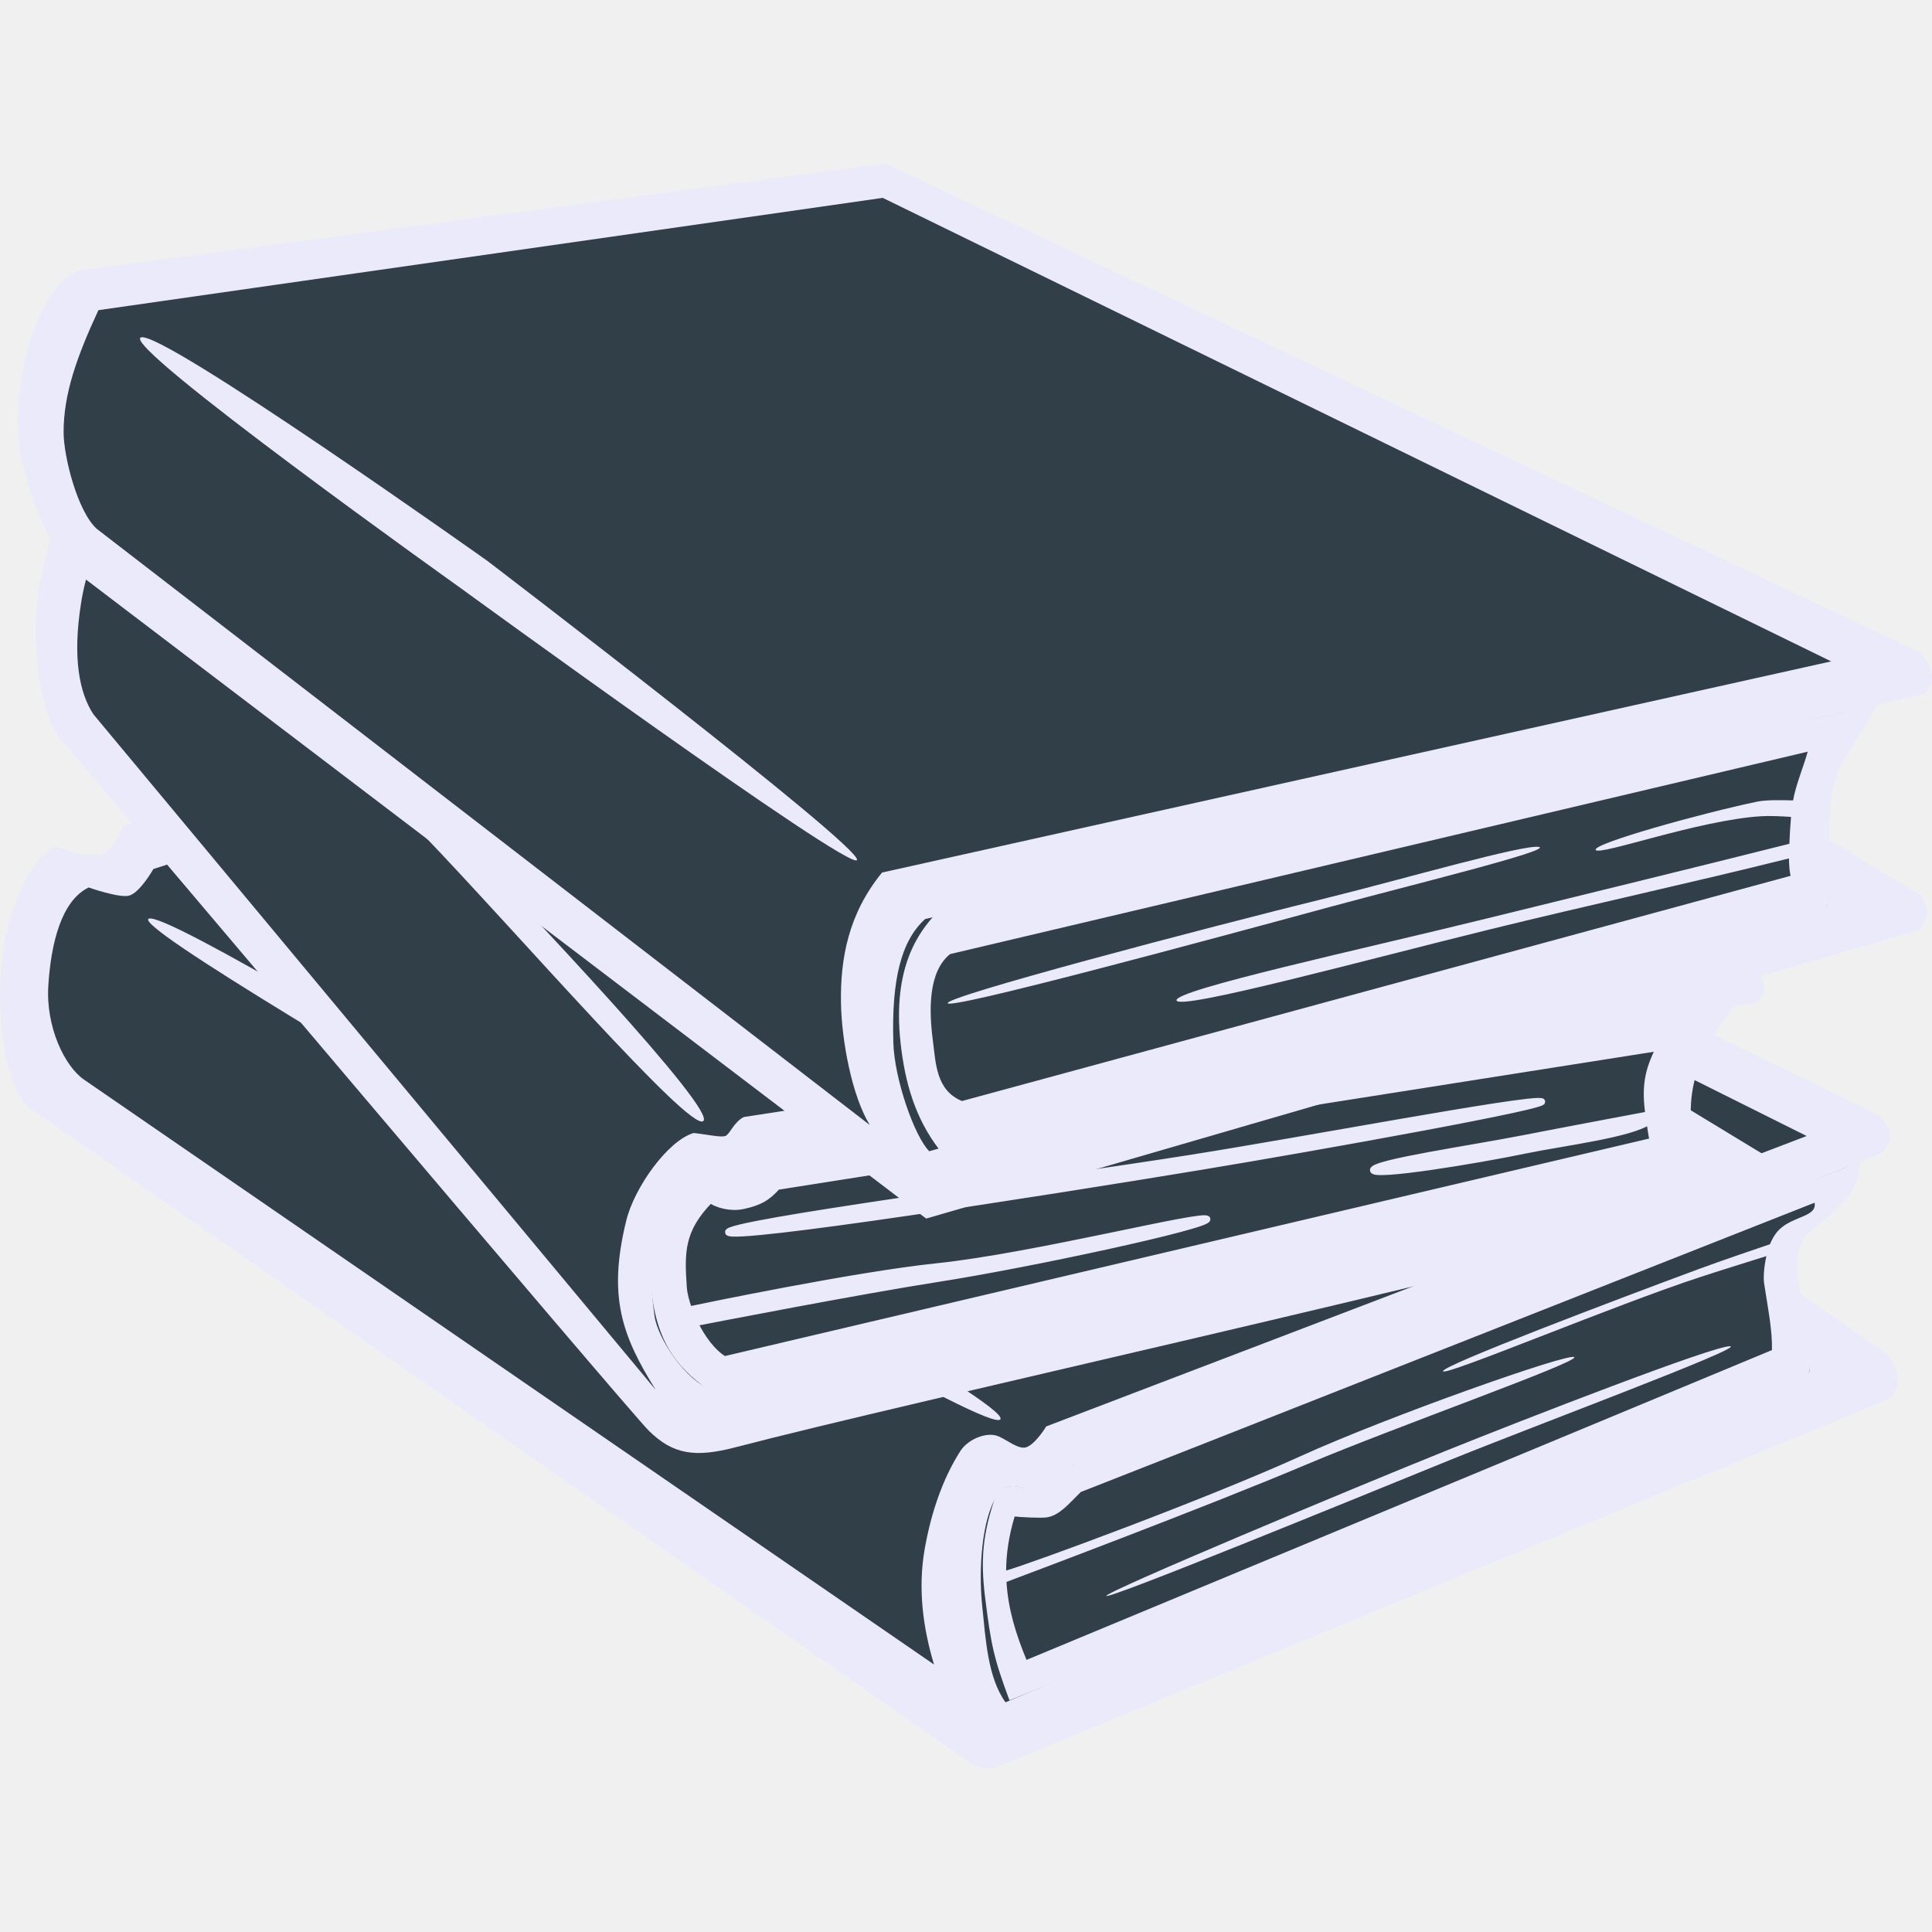
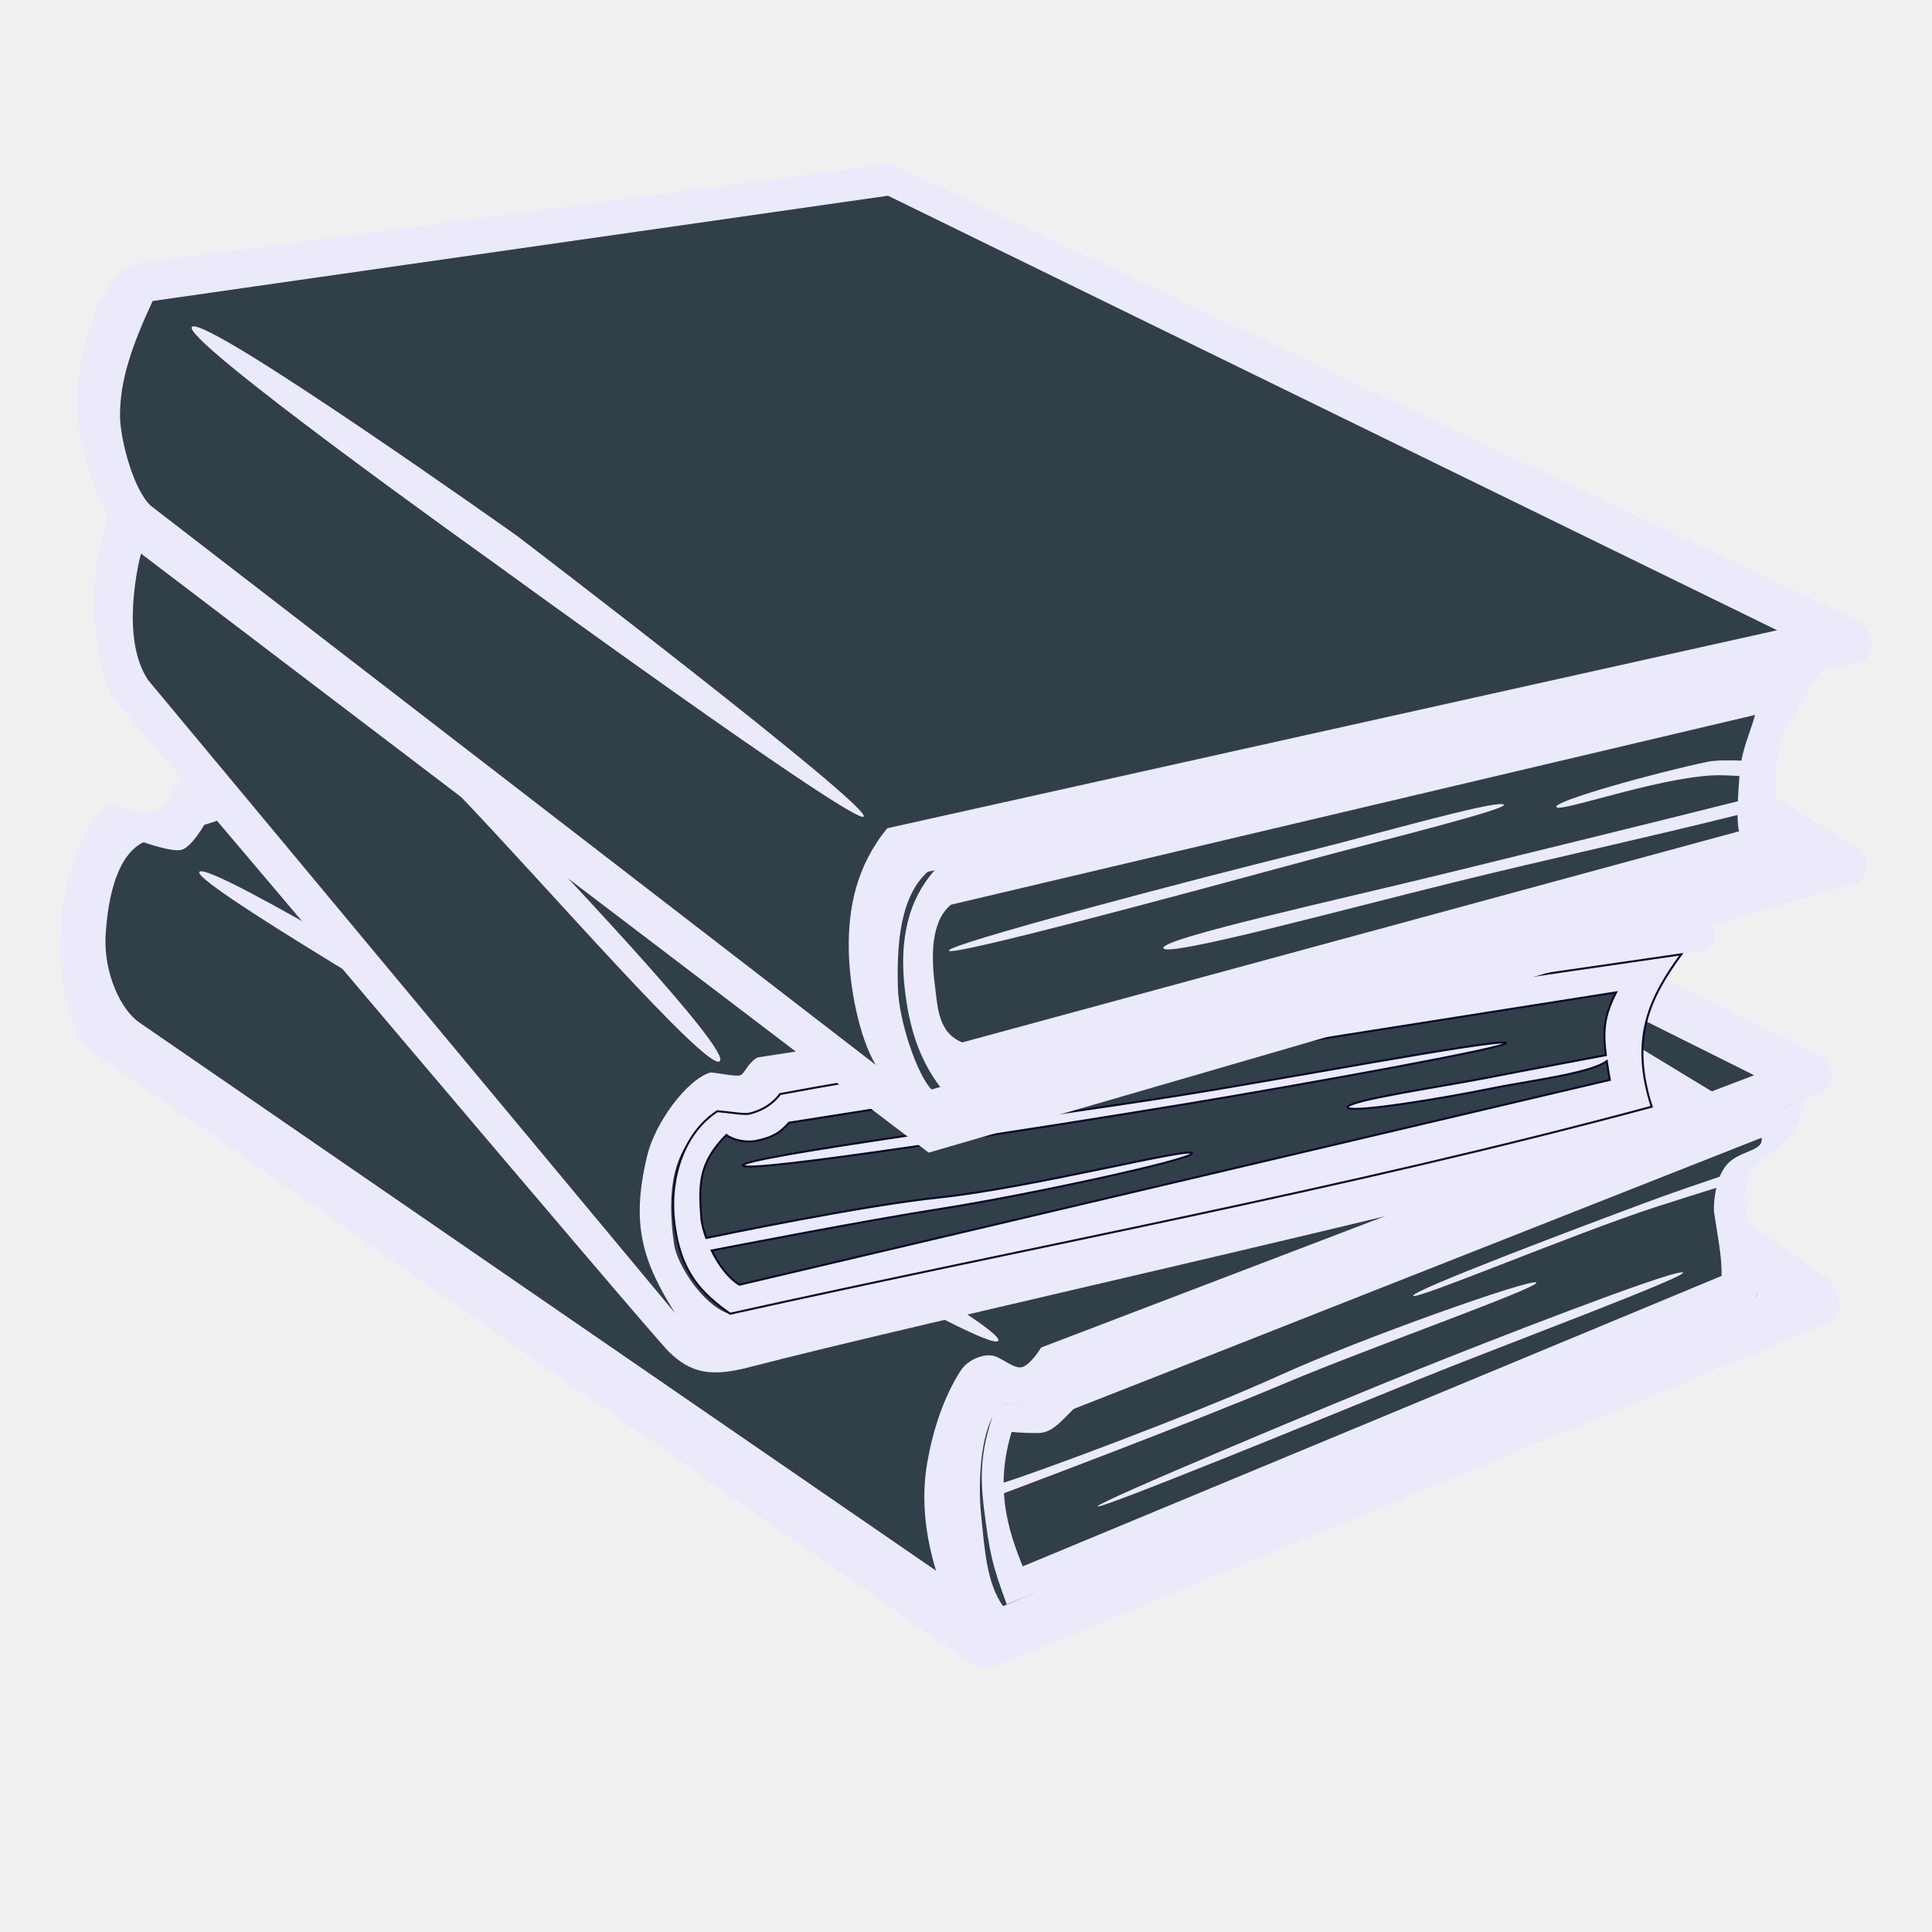
<svg xmlns="http://www.w3.org/2000/svg" width="800" height="800" version="1.1" id="svg2">
  <defs id="defs2" />
-   <g label="Ebene 2" id="imagebot_2">
-     <g id="g6" transform="matrix(8.833701,0,0,8.833701,-1.156492,-137.3485)">
-       <g id="imagebot_89" style="stroke:#200f34;stroke-width:0;stroke-dasharray:none;stroke-opacity:1">
-         <path transform="translate(-4.44635,-5.85156)" label="Ebene 2" fill="#ffffff" fill-rule="evenodd" stroke="#ff6600" stroke-width="0.291" stroke-miterlimit="4" d="M 7.513,62.193 C 4.783,66.572 5.573,69.631 6.541,72.623 L 50.823,103.029 91.924,85.705 88.742,83.583 88.035,80.048 c 1.131,-1.092 2.197,-2.172 2.917,-3.182 0.198,-1.204 1.107,-2.763 -0.442,-3.094 L 43.575,50.791 11.49,60.956 9.988,62.37 Z" id="imagebot_32" style="fill:#313f48;fill-opacity:1;stroke:#200f34;stroke-width:0;stroke-dasharray:none;stroke-opacity:1" />
-         <path transform="translate(-4.44635,-5.85156)" label="Ebene 2" clip-rule="nonzero" fill="#000000" fill-rule="evenodd" stroke-width="1.772" stroke-miterlimit="4" stroke-dashoffset="0" d="M 43.818,49.809 10.361,60.105 c 0,0 -0.422,1.077 -0.902,1.287 -0.7,0.306 -2.271,-0.311 -2.271,-0.311 -1.395,0.646 -2.423,3.456 -2.582,6.047 -0.159,2.591 0.369,5.144 1.223,6.1 l 44.248,30.814 c 0.662,0.374 0.999,0.26 1.336,0.146 l 41.467,-17.113 c 0.821,-0.371 0.862,-1.25 0.166,-2.197 l -4.066,-2.822 c 0.328,1.477 0.57,2.87 0.398,3.682 -8.099,3.245 -26.941,10.879 -37.668,15.457 -0.834,-1.162 -0.928,-2.945 -1.092,-4.518 -0.182,-1.75 -0.009,-4.096 0.68,-5.135 0.689,-1.039 1.523,-0.012 2.066,-0.266 0.438,-0.205 1.113,-0.672 1.479,-1.217 8.332,-2.789 26.692,-10.205 37.889,-14.562 0.805,-0.827 0.364,-1.342 -0.139,-1.842 z M 43.654,51.891 89.264,74.65 53.617,88.264 c 0,0 -0.488,0.816 -0.926,0.973 -0.379,0.135 -0.958,-0.39 -1.373,-0.533 -0.51,-0.176 -1.36,0.146 -1.725,0.715 -0.868,1.353 -1.393,3.008 -1.67,4.586 -0.333,1.899 -0.068,3.744 0.436,5.418 L 8.525,72.014 C 7.616,71.395 6.723,69.554 6.842,67.615 6.963,65.649 7.444,63.623 8.734,63 c 0,0 1.456,0.515 1.908,0.379 0.509,-0.153 1.125,-1.244 1.125,-1.244 z M 11.553,64.463 c -0.773,0.324 12.161,7.885 18.955,11.949 6.542,3.913 20.551,12.169 20.963,11.516 C 51.883,87.274 37.806,79.497 31.291,75.586 24.696,71.627 12.326,64.14 11.553,64.463 Z" id="imagebot_29" style="fill:#eaeafa;fill-opacity:1;stroke:#200f34;stroke-width:0;stroke-dasharray:none;stroke-opacity:1" />
-         <path transform="translate(-4.44635,-5.85156)" label="Ebene 2" clip-rule="nonzero" fill="#000000" fill-rule="evenodd" stroke-width="1.772" stroke-miterlimit="4" stroke-dashoffset="0" d="M 91.771,75.869 54.873,90.029 c -0.283,0.235 -1.086,1.126 -1.604,1.234 -0.609,0.128 -1.252,-0.678 -2.012,0.238 -0.638,1.82 -0.714,3.07 -0.504,4.768 0.275,2.226 0.409,2.861 1.143,4.834 L 89.318,85.924 c 0.516,-1.619 -0.244,-3.21 -0.488,-4.65 -0.081,-0.536 -0.068,-1.009 0.182,-1.607 0.25,-0.598 1.121,-0.984 2.041,-1.996 0.546,-0.6 0.667,-1.201 0.719,-1.801 z m -2.135,1.908 c 0.13,0.709 -1.154,0.608 -1.779,1.395 -0.131,0.165 -0.232,0.354 -0.314,0.551 -0.477,0.162 -2.307,0.782 -3.281,1.143 -4.054,1.499 -12.144,4.567 -12.043,4.811 0.101,0.243 8.044,-3.107 12.088,-4.426 1.037,-0.338 2.633,-0.834 3.07,-0.971 -0.124,0.536 -0.142,1.045 -0.109,1.26 0.199,1.311 0.39,2.225 0.369,3.145 L 52.695,99.207 c -0.509,-1.232 -0.864,-2.399 -0.938,-3.656 0.394,-0.148 9.344,-3.506 14.045,-5.496 4.13,-1.749 12.739,-4.79 12.572,-5.037 -0.167,-0.248 -8.713,2.766 -12.832,4.639 -4.42,2.009 -12.726,5.063 -13.803,5.361 0.007,-0.789 0.124,-1.619 0.4,-2.533 0.259,0.033 1.244,0.083 1.508,0.041 0.588,-0.093 1.003,-0.606 1.592,-1.188 1.312,-0.5 34.396,-13.561 34.396,-13.561 z M 72.273,89.438 c -4.368,1.761 -15.816,6.546 -15.836,6.768 -0.02,0.222 11.681,-4.565 16.006,-6.326 3.977,-1.619 13.974,-5.337 13.229,-5.375 -0.745,-0.037 -9.7,3.442 -13.399,4.933 z" id="imagebot_28" style="fill:#eaeafa;fill-opacity:1;stroke:none;stroke-width:0;stroke-dasharray:none;stroke-opacity:1" />
-       </g>
-       <g id="imagebot_88" style="stroke:#200f3a;stroke-width:0;stroke-dasharray:none;stroke-opacity:1">
-         <path transform="translate(-4.44635,-5.85156)" label="Ebene 2" fill="#ffffff" fill-rule="evenodd" stroke="#ff0000" stroke-width="0.291" stroke-miterlimit="4" d="m 9.104,44.869 3.27,-0.884 34.825,-0.265 38.802,23.688 -1.591,0.884 -1.591,4.685 c 0.457,1.267 0.419,3.522 1.503,3.536 L 35.886,88.445 6.894,54.327 C 7.323,51.072 6.136,47.278 9.104,44.869 Z" id="imagebot_26" style="fill:#313f48;fill-opacity:1;stroke:#0a0f5f;stroke-width:0;stroke-dasharray:none;stroke-opacity:1" />
-         <path transform="translate(-4.44635,-5.85156)" label="Ebene 2" clip-rule="nonzero" fill="#000000" fill-rule="evenodd" stroke-width="1.772" stroke-miterlimit="4" stroke-dashoffset="0" d="m 47.486,42.789 -35.639,0.346 c -0.232,0.33 -0.785,0.816 -1.055,0.877 -0.284,0.064 -1.054,-0.561 -1.525,-0.379 -2.14,0.825 -2.359,3.336 -2.727,4.729 -0.661,2.504 -0.072,6.31 0.682,7.441 1.125,1.312 26.792,31.698 27.771,32.664 1.131,1.116 2.168,1.268 4.055,0.775 8.425,-2.2 32.944,-7.542 48.434,-11.758 0.913,-0.478 0.538,-1.268 -0.131,-1.902 l -3.715,-2.256 c 0.017,1.016 0.162,1.941 0.461,2.895 -14.394,3.32 -31.538,7.054 -46.137,10.34 -1.27,-0.447 -2.556,-2.44 -2.703,-3.479 -0.406,-2.874 0.135,-4.237 0.688,-5.037 0.55,-0.796 0.973,-1.278 1.477,-1.592 0.556,0.057 1.379,0.295 1.869,0.111 0.519,-0.194 0.882,-0.573 1.264,-0.928 l 46.328,-7.23 c 0.72,-0.544 0.257,-1.306 -0.102,-1.631 z m -0.418,2.082 36.238,22.145 -43.861,6.744 c -0.483,0.247 -0.652,0.808 -0.867,0.889 -0.215,0.08 -0.906,-0.082 -1.488,-0.139 -1.21,0.356 -2.777,2.55 -3.158,4.107 -0.873,3.562 -0.201,5.399 1.383,7.934 L 8.955,54.881 C 8.318,53.912 7.958,52.287 8.381,49.645 c 0.21,-1.311 0.654,-2.579 1.328,-3.658 0.426,0.033 0.806,0.335 1.518,0.105 0.916,-0.295 0.9,-0.993 1.119,-1.076 z m -35.207,2.354 c -0.492,0.448 8.236,8.81 12.541,13.29 4.356,4.534 12.492,13.936 13.139,13.438 C 38.188,73.454 29.547,64.305 25.209,59.793 21.017,55.432 12.353,46.777 11.862,47.225 Z" id="imagebot_23" style="fill:#eaeafa;fill-opacity:1;stroke:#eaf0fa;stroke-width:0;stroke-dasharray:none;stroke-opacity:1" />
-         <path transform="translate(-4.44635,-5.85156)" label="Ebene 2" clip-rule="nonzero" fill="#000000" fill-rule="evenodd" stroke-width="1.772" stroke-miterlimit="4" stroke-dashoffset="0" d="m 85.621,68.604 c -15.169,2.179 -37.081,5.487 -45.057,6.988 -0.32,0.439 -0.858,0.82 -1.539,0.979 -0.258,0.06 -0.887,-0.06 -1.598,-0.123 -1.679,1.093 -2.396,3.342 -2.17,5.42 0.289,2.659 1.374,3.684 2.806,4.707 C 53.423,83.167 68.783,80.363 84.143,76.225 83.032,72.772 84.075,70.73 85.621,68.604 Z m -3.258,1.904 c -0.581,1.127 -0.676,1.873 -0.512,3.139 -0.326,0.061 -3.97,0.744 -5.92,1.125 -2.371,0.463 -6.981,1.133 -6.988,1.477 -0.007,0.343 4.797,-0.443 7.15,-0.93 1.738,-0.36 4.976,-0.749 5.805,-1.373 0.044,0.295 0.084,0.575 0.15,0.938 L 38.531,85.125 c -0.561,-0.34 -1.043,-1.005 -1.391,-1.711 0.746,-0.145 7.739,-1.503 11.43,-2.078 4.249,-0.662 12.711,-2.487 12.594,-2.791 -0.117,-0.304 -8.076,1.74 -12.662,2.219 -3.815,0.398 -10.95,1.884 -11.629,2.025 -0.133,-0.374 -0.231,-0.738 -0.252,-1.047 -0.107,-1.605 -0.148,-2.689 1.258,-4.107 0.304,0.247 0.974,0.408 1.512,0.293 0.781,-0.168 1.139,-0.369 1.623,-0.904 z m -5.543,2.514 c -0.766,-0.139 -11.032,1.805 -16.334,2.645 -7.29,1.155 -21.942,3.072 -21.773,3.498 0.168,0.426 14.789,-1.859 22.139,-3.074 5.581,-0.923 16.735,-2.93 15.969,-3.068 z" id="imagebot_22" style="fill:#eaeafa;fill-opacity:1;stroke:#eaeafa;stroke-width:0.3;stroke-dasharray:none;stroke-opacity:1" />
-       </g>
-       <g id="imagebot_86" style="display:inline;fill:#ffffff;fill-opacity:1;stroke:#200f3a;stroke-width:0.3;stroke-dasharray:none;stroke-opacity:1">
-         <path transform="translate(-4.44635,-5.85156)" label="Ebene 2" fill="#ffffff" fill-rule="evenodd" stroke="#ff6600" stroke-width="0.291" stroke-miterlimit="4" d="M 46.05,29.667 8.043,35.058 C 6.758,38.374 4.724,41.279 7.955,47.079 L 47.73,77.308 92.631,63.961 89.272,62.105 c 0.081,-3.483 0.961,-6.531 2.828,-10.253 z" id="imagebot_20" style="fill:#313f48;fill-opacity:1;stroke:#0a0a2e;stroke-width:0.5;stroke-dasharray:none;stroke-opacity:1" />
-         <path transform="translate(-4.44635,-5.85156)" label="Ebene 2" clip-rule="nonzero" fill="#000000" fill-rule="evenodd" stroke-width="1.772" stroke-miterlimit="4" stroke-dashoffset="0" d="M 46.084,29.062 8.369,34.07 c -1.937,0.554 -3.043,4.788 -2.959,7.348 0.065,2.002 1.169,5.172 2.422,6.559 L 47.992,78.52 94.551,64.994 c 0.586,-0.762 0.299,-1.175 0.078,-1.615 L 90.246,60.719 c 0,0 0.104,1.912 -0.021,3.162 C 78.255,67.023 59.327,72.211 48.135,75.363 47.445,74.671 46.506,71.997 46.453,70.283 46.363,67.357 46.808,65.505 47.943,64.479 L 94.73,53.943 c 0.543,-0.352 0.607,-1.219 -0.186,-1.984 z m -0.127,1.613 44.457,21.727 -44.49,9.898 c -1.568,1.915 -1.962,4.014 -1.926,6.115 0.03,1.756 0.508,4.345 1.348,5.717 L 9.113,46.189 C 8.215,45.38 7.561,42.812 7.559,41.666 7.555,39.898 8.158,38.158 9.191,35.939 Z m -34.779,6.542 c -0.926,0.405 14.931,11.706 14.931,11.706 0,0 18.415,13.411 18.639,12.787 0.224,-0.624 -17.334,-14.025 -17.334,-14.025 0,0 -15.31,-10.872 -16.236,-10.467 z" id="imagebot_17" style="fill:#eaeafa;fill-opacity:1;stroke:none;stroke-width:0.5;stroke-dasharray:none;stroke-opacity:1" />
-         <path transform="translate(-4.44635,-5.85156)" label="Ebene 2" clip-rule="nonzero" fill="#000000" fill-rule="evenodd" stroke-width="1.772" stroke-miterlimit="4" stroke-dashoffset="0" d="m 92.596,54.408 -2.018,0.453 -42.121,9.355 c -0.772,0.834 -2.067,2.488 -1.664,6.086 0.207,1.843 0.675,3.499 1.803,4.973 l 41.635,-11.375 c 0.171,-1.069 0.017,-3.213 0.15,-4.76 0.134,-1.547 0.638,-2.106 1.15,-2.959 z m -3.283,2.227 c -0.215,0.769 -0.536,1.485 -0.686,2.285 -0.506,-0.018 -1.253,-0.033 -1.691,0.059 -2.575,0.536 -7.71,1.963 -7.561,2.26 0.15,0.296 4.804,-1.394 7.748,-1.578 0.426,-0.027 0.984,0.003 1.408,0.031 -0.04,0.481 -0.061,0.874 -0.078,1.26 -4.575,1.152 -9.664,2.389 -14.225,3.512 -5.873,1.445 -14.612,3.342 -14.5,3.83 0.112,0.488 8.844,-1.891 14.674,-3.326 4.558,-1.122 9.459,-2.187 14.033,-3.33 0.005,0.311 0.023,0.593 0.074,0.816 L 49.672,73.01 C 48.45,72.519 48.442,71.21 48.309,70.205 48.107,68.686 48.105,66.936 49.111,66.123 Z M 67.031,63.428 C 60.624,65.009 48.896,68.113 49,68.424 49.104,68.735 60.793,65.576 67.123,63.857 70.47,62.949 77.334,61.265 76.722,61.103 76.111,60.94 70.165,62.654 67.031,63.428 Z" id="imagebot_16" style="fill:#eaeafa;fill-opacity:1;stroke:none;stroke-width:0.1;stroke-dasharray:none;stroke-opacity:1" />
-       </g>
+   <g id="g1" transform="matrix(8.281595,0,0,8.281595,23.91579,-124.5336)">
+     <g id="imagebot_89" style="stroke:#200f3a;stroke-width:0;stroke-dasharray:none;stroke-opacity:1">
+       <path transform="translate(-4.44635,-5.85156)" label="Ebene 2" fill="#ffffff" fill-rule="evenodd" stroke="#ff6600" stroke-width="0.291" stroke-miterlimit="4" d="M 7.513,62.193 C 4.783,66.572 5.573,69.631 6.541,72.623 L 50.823,103.029 91.924,85.705 88.742,83.583 88.035,80.048 c 1.131,-1.092 2.197,-2.172 2.917,-3.182 0.198,-1.204 1.107,-2.763 -0.442,-3.094 L 43.575,50.791 11.49,60.956 9.988,62.37 Z" id="imagebot_32" style="stroke:#200f3a;stroke-width:0;stroke-dasharray:none;stroke-opacity:1;fill:#313f48;fill-opacity:1" />
+       <path transform="translate(-4.44635,-5.85156)" label="Ebene 2" clip-rule="nonzero" fill="#000000" fill-rule="evenodd" stroke-width="1.772" stroke-miterlimit="4" stroke-dashoffset="0" d="M 43.818,49.809 10.361,60.105 c 0,0 -0.422,1.077 -0.902,1.287 -0.7,0.306 -2.271,-0.311 -2.271,-0.311 -1.395,0.646 -2.423,3.456 -2.582,6.047 -0.159,2.591 0.369,5.144 1.223,6.1 l 44.248,30.814 c 0.662,0.374 0.999,0.26 1.336,0.146 l 41.467,-17.113 c 0.821,-0.371 0.862,-1.25 0.166,-2.197 l -4.066,-2.822 c 0.328,1.477 0.57,2.87 0.398,3.682 -8.099,3.245 -26.941,10.879 -37.668,15.457 -0.834,-1.162 -0.928,-2.945 -1.092,-4.518 -0.182,-1.75 -0.009,-4.096 0.68,-5.135 0.689,-1.039 1.523,-0.012 2.066,-0.266 0.438,-0.205 1.113,-0.672 1.479,-1.217 8.332,-2.789 26.692,-10.205 37.889,-14.562 0.805,-0.827 0.364,-1.342 -0.139,-1.842 z M 43.654,51.891 89.264,74.65 53.617,88.264 c 0,0 -0.488,0.816 -0.926,0.973 -0.379,0.135 -0.958,-0.39 -1.373,-0.533 -0.51,-0.176 -1.36,0.146 -1.725,0.715 -0.868,1.353 -1.393,3.008 -1.67,4.586 -0.333,1.899 -0.068,3.744 0.436,5.418 L 8.525,72.014 C 7.616,71.395 6.723,69.554 6.842,67.615 6.963,65.649 7.444,63.623 8.734,63 c 0,0 1.456,0.515 1.908,0.379 0.509,-0.153 1.125,-1.244 1.125,-1.244 z M 11.553,64.463 c -0.773,0.324 12.161,7.885 18.955,11.949 6.542,3.913 20.551,12.169 20.963,11.516 C 51.883,87.274 37.806,79.497 31.291,75.586 24.696,71.627 12.326,64.14 11.553,64.463 Z" id="imagebot_29" style="fill:#eaeafa;fill-opacity:1;stroke:#200f3a;stroke-width:0;stroke-dasharray:none;stroke-opacity:1" />
+       <path transform="translate(-4.44635,-5.85156)" label="Ebene 2" clip-rule="nonzero" fill="#000000" fill-rule="evenodd" stroke-width="1.772" stroke-miterlimit="4" stroke-dashoffset="0" d="M 91.771,75.869 54.873,90.029 c -0.283,0.235 -1.086,1.126 -1.604,1.234 -0.609,0.128 -1.252,-0.678 -2.012,0.238 -0.638,1.82 -0.714,3.07 -0.504,4.768 0.275,2.226 0.409,2.861 1.143,4.834 L 89.318,85.924 c 0.516,-1.619 -0.244,-3.21 -0.488,-4.65 -0.081,-0.536 -0.068,-1.009 0.182,-1.607 0.25,-0.598 1.121,-0.984 2.041,-1.996 0.546,-0.6 0.667,-1.201 0.719,-1.801 z m -2.135,1.908 c 0.13,0.709 -1.154,0.608 -1.779,1.395 -0.131,0.165 -0.232,0.354 -0.314,0.551 -0.477,0.162 -2.307,0.782 -3.281,1.143 -4.054,1.499 -12.144,4.567 -12.043,4.811 0.101,0.243 8.044,-3.107 12.088,-4.426 1.037,-0.338 2.633,-0.834 3.07,-0.971 -0.124,0.536 -0.142,1.045 -0.109,1.26 0.199,1.311 0.39,2.225 0.369,3.145 L 52.695,99.207 c -0.509,-1.232 -0.864,-2.399 -0.938,-3.656 0.394,-0.148 9.344,-3.506 14.045,-5.496 4.13,-1.749 12.739,-4.79 12.572,-5.037 -0.167,-0.248 -8.713,2.766 -12.832,4.639 -4.42,2.009 -12.726,5.063 -13.803,5.361 0.007,-0.789 0.124,-1.619 0.4,-2.533 0.259,0.033 1.244,0.083 1.508,0.041 0.588,-0.093 1.003,-0.606 1.592,-1.188 1.312,-0.5 34.396,-13.561 34.396,-13.561 z M 72.273,89.438 c -4.368,1.761 -15.816,6.546 -15.836,6.768 -0.02,0.222 11.681,-4.565 16.006,-6.326 3.977,-1.619 13.974,-5.337 13.229,-5.375 -0.745,-0.037 -9.7,3.442 -13.399,4.933 z" id="imagebot_28" style="fill:#eaeafa;fill-opacity:1;stroke:none;stroke-width:0;stroke-dasharray:none;stroke-opacity:1" />
    </g>
-     <g id="imagebot_81" style="display:none;stroke:#0a0a2e;stroke-width:0;stroke-dasharray:none;stroke-opacity:1">
-       <path transform="translate(-4.44635,-5.85156)" label="Ebene 2" fill="#ffffff" fill-rule="evenodd" stroke="#ff6600" stroke-width="0.291" stroke-miterlimit="4" d="M 51.972,18.53 15.291,28.959 c 0,0 -0.442,1.414 -0.972,1.326 -0.53,-0.088 -2.74,-0.088 -2.74,-0.088 -1.967,2.508 -2.01,4.887 -0.442,7.159 l 52.326,25.633 39.068,-14.142 -1.768,-1.503 1.856,-2.74 0.088,-4.331 z" id="imagebot_14" style="fill:#0073d1;fill-opacity:1;stroke:#0a0a2e;stroke-width:0.5;stroke-dasharray:none;stroke-opacity:1" />
-       <path transform="translate(-4.44635,-5.85156)" label="Ebene 2" clip-rule="nonzero" fill="#000000" fill-rule="evenodd" stroke-width="2.48" stroke-miterlimit="4" stroke-dashoffset="0" d="m 52.002,17.885 c -12.332,3.432 -26.273,7.121 -37.496,10.08 -0.219,0.139 -0.299,0.679 -0.777,1.168 -0.208,0.213 -1.083,-0.236 -1.393,-0.201 -0.486,0.055 -1.046,0.463 -1.438,0.809 -0.534,0.471 -0.694,0.933 -0.932,1.588 -0.245,0.677 -0.238,1.429 -0.293,2.273 -0.109,1.688 0.204,3.665 0.91,4.594 17.318,8.566 35.859,18.102 52.436,26.17 0.348,0.27 1.128,0.311 1.57,0.236 0.443,-0.075 0.82,-0.223 0.959,-0.52 0.088,-0.188 0.351,-0.548 0.639,-0.736 0.293,-0.191 0.57,0.295 1.229,0.283 l 36.213,-13.855 c 0.404,-0.154 0.669,-0.74 0.002,-1.277 l -2.309,-1.484 -1.156,1.732 C 89.411,52.44 77.265,56.897 65.893,61.062 65.024,60.877 64.02,59.048 63.967,58.186 c -0.059,-0.962 0.428,-2.067 0.727,-2.543 12.623,-4.701 26.366,-9.373 40.027,-14.217 0.641,-0.362 0.456,-0.931 -0.1,-1.592 z m -0.061,1.598 49.111,21.418 -36.631,12.627 c -0.84,0.317 -1.359,0.995 -1.801,1.641 -0.575,0.84 -0.969,2.092 -0.877,3.592 0.085,1.387 0.43,2.321 0.898,3.072 L 12.133,36.811 c -0.666,-0.98 -0.639,-1.873 -0.574,-3.049 0.051,-0.925 0.304,-1.735 0.846,-2.42 0.064,-0.081 0.785,-0.63 1.535,-0.205 0.31,0.176 0.612,0.182 1.141,-0.197 0.651,-0.467 0.424,-0.894 0.873,-1.256 L 51.941,19.482 Z M 15.631,30.881 c -0.126,-0.024 -0.201,-0.018 -0.223,0.016 -0.342,0.543 14.42,7.563 21.736,11.133 8.086,3.945 24.197,11.813 24.484,11.359 C 61.916,52.935 45.593,45.017 37.457,41.068 30.63,37.755 17.524,31.235 15.631,30.881 Z" id="imagebot_11" style="fill:#eaeafa;fill-opacity:1;stroke:none;stroke-width:0.5;stroke-dasharray:none;stroke-opacity:1" />
-       <path transform="translate(-4.44635,-5.85156)" label="Ebene 2" clip-rule="nonzero" fill="#000000" fill-rule="evenodd" stroke-width="1px" stroke-miterlimit="4" stroke-dashoffset="0" d="M 103.461,41.895 C 90.1,46.265 71.603,53.191 64.811,55.527 c -0.769,0.845 -0.712,1.92 -0.457,2.91 0.255,0.991 1.07,2.369 1.662,2.607 l 34.459,-12.35 c 0.262,-0.363 1.366,-1.385 2.104,-2.52 0.369,-0.567 0.654,-1.501 0.799,-2.119 0.145,-0.618 0.382,-1.716 0.084,-2.162 z m -1.285,1.271 c 0.255,0.811 -0.307,1.446 -0.689,2.07 -0.608,0.994 -1.417,1.989 -1.951,2.701 L 66.469,59.795 c -0.533,-0.279 -0.961,-0.886 -1.146,-1.607 -0.191,-0.741 -0.127,-1.533 0.086,-1.871 z M 84.648,50.217 c -5.745,2.097 -17.307,5.831 -17.141,6.451 0.166,0.62 11.653,-3.9 17.451,-6.023 5.454,-1.998 15.827,-5.795 15.621,-6.05 -0.206,-0.255 -10.767,3.737 -15.931,5.622 z m 14.895,-3.402 c -0.125,-0.155 -4.291,1.298 -6.34,2.078 -1.929,0.735 -26.881,9.663 -26.766,9.971 0.115,0.307 25.142,-8.801 27.094,-9.535 2.032,-0.765 6.137,-2.359 6.012,-2.514 z" id="imagebot_10" style="fill:#eaeafa;fill-opacity:1;stroke:none;stroke-width:0.5;stroke-dasharray:none;stroke-opacity:1" />
+     <g id="imagebot_88" style="stroke:#200f3a;stroke-width:0;stroke-dasharray:none;stroke-opacity:1">
+       <path transform="translate(-4.44635,-5.85156)" label="Ebene 2" fill="#ffffff" fill-rule="evenodd" stroke="#ff0000" stroke-width="0.291" stroke-miterlimit="4" d="m 9.104,44.869 3.27,-0.884 34.825,-0.265 38.802,23.688 -1.591,0.884 -1.591,4.685 c 0.457,1.267 0.419,3.522 1.503,3.536 L 35.886,88.445 6.894,54.327 C 7.323,51.072 6.136,47.278 9.104,44.869 Z" id="imagebot_26" style="fill:#313f48;fill-opacity:1;stroke:#200f3a;stroke-width:0;stroke-dasharray:none;stroke-opacity:1" />
+       <path transform="translate(-4.44635,-5.85156)" label="Ebene 2" clip-rule="nonzero" fill="#000000" fill-rule="evenodd" stroke-width="1.772" stroke-miterlimit="4" stroke-dashoffset="0" d="m 47.486,42.789 -35.639,0.346 c -0.232,0.33 -0.785,0.816 -1.055,0.877 -0.284,0.064 -1.054,-0.561 -1.525,-0.379 -2.14,0.825 -2.359,3.336 -2.727,4.729 -0.661,2.504 -0.072,6.31 0.682,7.441 1.125,1.312 26.792,31.698 27.771,32.664 1.131,1.116 2.168,1.268 4.055,0.775 8.425,-2.2 32.944,-7.542 48.434,-11.758 0.913,-0.478 0.538,-1.268 -0.131,-1.902 l -3.715,-2.256 c 0.017,1.016 0.162,1.941 0.461,2.895 -14.394,3.32 -31.538,7.054 -46.137,10.34 -1.27,-0.447 -2.556,-2.44 -2.703,-3.479 -0.406,-2.874 0.135,-4.237 0.688,-5.037 0.55,-0.796 0.973,-1.278 1.477,-1.592 0.556,0.057 1.379,0.295 1.869,0.111 0.519,-0.194 0.882,-0.573 1.264,-0.928 l 46.328,-7.23 c 0.72,-0.544 0.257,-1.306 -0.102,-1.631 z m -0.418,2.082 36.238,22.145 -43.861,6.744 c -0.483,0.247 -0.652,0.808 -0.867,0.889 -0.215,0.08 -0.906,-0.082 -1.488,-0.139 -1.21,0.356 -2.777,2.55 -3.158,4.107 -0.873,3.562 -0.201,5.399 1.383,7.934 L 8.955,54.881 C 8.318,53.912 7.958,52.287 8.381,49.645 c 0.21,-1.311 0.654,-2.579 1.328,-3.658 0.426,0.033 0.806,0.335 1.518,0.105 0.916,-0.295 0.9,-0.993 1.119,-1.076 z m -35.207,2.354 c -0.492,0.448 8.236,8.81 12.541,13.29 4.356,4.534 12.492,13.936 13.139,13.438 C 38.188,73.454 29.547,64.305 25.209,59.793 21.017,55.432 12.353,46.777 11.862,47.225 Z" id="imagebot_23" style="fill:#eaeafa;fill-opacity:1;stroke:#200f3a;stroke-width:0;stroke-dasharray:none;stroke-opacity:1" />
+       <path transform="translate(-4.44635,-5.85156)" label="Ebene 2" clip-rule="nonzero" fill="#000000" fill-rule="evenodd" stroke-width="1.772" stroke-miterlimit="4" stroke-dashoffset="0" d="m 85.621,68.604 c -15.169,2.179 -37.081,5.487 -45.057,6.988 -0.32,0.439 -0.858,0.82 -1.539,0.979 -0.258,0.06 -0.887,-0.06 -1.598,-0.123 -1.679,1.093 -2.396,3.342 -2.17,5.42 0.289,2.659 1.374,3.684 2.806,4.707 C 53.423,83.167 68.783,80.363 84.143,76.225 83.032,72.772 84.075,70.73 85.621,68.604 Z m -3.258,1.904 c -0.581,1.127 -0.676,1.873 -0.512,3.139 -0.326,0.061 -3.97,0.744 -5.92,1.125 -2.371,0.463 -6.981,1.133 -6.988,1.477 -0.007,0.343 4.797,-0.443 7.15,-0.93 1.738,-0.36 4.976,-0.749 5.805,-1.373 0.044,0.295 0.084,0.575 0.15,0.938 L 38.531,85.125 c -0.561,-0.34 -1.043,-1.005 -1.391,-1.711 0.746,-0.145 7.739,-1.503 11.43,-2.078 4.249,-0.662 12.711,-2.487 12.594,-2.791 -0.117,-0.304 -8.076,1.74 -12.662,2.219 -3.815,0.398 -10.95,1.884 -11.629,2.025 -0.133,-0.374 -0.231,-0.738 -0.252,-1.047 -0.107,-1.605 -0.148,-2.689 1.258,-4.107 0.304,0.247 0.974,0.408 1.512,0.293 0.781,-0.168 1.139,-0.369 1.623,-0.904 z m -5.543,2.514 c -0.766,-0.139 -11.032,1.805 -16.334,2.645 -7.29,1.155 -21.942,3.072 -21.773,3.498 0.168,0.426 14.789,-1.859 22.139,-3.074 5.581,-0.923 16.735,-2.93 15.969,-3.068 z" id="imagebot_22" style="fill:#eaeafa;fill-opacity:1;stroke:#0a0a2e;stroke-width:0.1;stroke-dasharray:none;stroke-opacity:1" />
    </g>
-     <g id="imagebot_79" style="display:none;fill:#ffffff;fill-opacity:1;stroke:#200f3a;stroke-opacity:1" transform="translate(4.354463,0.8965071)">
-       <path transform="translate(-4.44635,-5.85156)" label="Ebene 2" fill="#ffffff" fill-rule="evenodd" stroke="#ff6600" stroke-width="0.291" stroke-miterlimit="4" d="m 54.978,6.42 -41.012,8.132 c -2.999,2.898 -4.067,6.532 -2.121,11.314 l 41.631,27.754 48.348,-12.198 -4.243,-3.005 -0.354,-4.596 3.889,-5.303 z" id="imagebot_8" style="fill:#ffffff;fill-opacity:1;stroke:#200f3a;stroke-opacity:1" />
-       <path transform="translate(-4.44635,-5.85156)" label="Ebene 2" clip-rule="nonzero" fill="#000000" fill-rule="evenodd" stroke-width="2.126" stroke-miterlimit="4" stroke-dashoffset="0" d="m 55.152,5.852 -42.176,8.205 c 0,0 -2.776,3.145 -2.732,6.383 0.043,3.148 0.413,5.018 1.314,5.92 1.314,0.916 41.91,28.377 41.91,28.377 l 48.922,-12.873 c 0.504,-0.62 0.133,-1.093 -0.242,-1.566 l -3.744,-1.682 0.326,1.711 C 84.317,44.152 69.096,48.1 54.461,51.732 54.262,50.884 53.569,48.513 53.504,47.684 53.255,44.518 55.36,41.623 55.637,41.256 l 46.244,-10.955 c 0.506,-0.681 0.362,-1.582 -0.182,-2.113 z M 55.033,7.322 99.035,28.713 54.705,39.801 c 0,0 -3.345,3.345 -3.053,7.818 0.107,1.64 0.973,3.941 1.133,4.564 l -39.549,-26.375 c -0.808,-0.838 -1.066,-2.537 -1.105,-5.477 -0.026,-1.902 1.471,-4.462 1.697,-4.66 z m -40.463,8.604 c -0.232,0.471 12.561,8.063 18.969,11.879 6.783,4.04 19.998,12.201 20.605,11.689 C 54.752,38.983 40.953,31.055 34.229,27.051 27.761,23.199 14.802,15.455 14.57,15.926 Z" id="imagebot_7" style="fill:#ffffff;fill-opacity:1;stroke:#200f3a;stroke-opacity:1" />
-       <path transform="translate(-4.44635,-5.85156)" label="Ebene 2" clip-rule="nonzero" fill="#000000" fill-rule="evenodd" stroke-width="1px" stroke-miterlimit="4" stroke-dashoffset="0" d="m 100.969,30.199 c -0.139,0.016 -0.289,0.084 -0.367,0.104 L 55.99,41.16 c -1.035,1.718 -2.066,3.419 -2.262,5.264 -0.184,1.733 0.681,4.012 0.992,5.545 l 44.016,-11.562 c -0.335,-1.709 -0.559,-3.272 -0.578,-4.658 -0.023,-1.687 0.75,-2.931 1.51,-3.803 0.38,-0.436 0.67,-0.535 0.969,-0.75 0.25,-0.179 0.539,-0.324 0.641,-0.496 0.047,-0.081 0.029,-0.143 -0.002,-0.297 -0.037,-0.184 -0.167,-0.219 -0.307,-0.203 z m -3.881,2.188 c -0.676,0.827 -0.854,1.438 -0.895,2.08 -2.949,0.43 -12.367,2.475 -17.479,3.645 -5.944,1.36 -17.812,4.263 -17.723,4.568 0.09,0.306 12.009,-2.482 17.979,-3.848 5.102,-1.167 14.285,-3.208 17.213,-4.066 -0.001,0.383 0.018,0.785 0.02,1.271 0.008,2.119 0.311,2.856 0.395,3.236 L 55.541,49.541 C 55.4,49.161 55.314,48.853 55.25,48.562 c 0.874,0.007 3.546,-0.5 4.971,-0.85 1.85,-0.454 8.005,-2.194 7.979,-2.445 -0.027,-0.251 -6.318,1.404 -8.223,1.871 -1.399,0.343 -3.967,0.847 -4.77,1.182 -0.095,-0.569 -0.082,-1.096 -0.029,-1.924 0.127,-1.995 1.039,-3.198 1.189,-3.426 z m -24.48,9.695 c -5.182,1.138 -15.462,3.218 -15.438,3.664 0.024,0.446 10.469,-1.788 15.65,-2.926 5.754,-1.264 17.264,-3.98 16.446,-4.122 -0.818,-0.143 -11.266,2.199 -16.659,3.384 z" id="imagebot_6" style="fill:#ffffff;fill-opacity:1;stroke:#200f3a;stroke-opacity:1" />
+     <g id="imagebot_86" style="fill:#ffffff;fill-opacity:1;stroke:#200f3a;stroke-width:0.3;stroke-dasharray:none;stroke-opacity:1">
+       <path transform="translate(-4.44635,-5.85156)" label="Ebene 2" fill="#ffffff" fill-rule="evenodd" stroke="#ff6600" stroke-width="0.291" stroke-miterlimit="4" d="M 46.05,29.667 8.043,35.058 C 6.758,38.374 4.724,41.279 7.955,47.079 L 47.73,77.308 92.631,63.961 89.272,62.105 c 0.081,-3.483 0.961,-6.531 2.828,-10.253 z" id="imagebot_20" style="fill:#313f48;fill-opacity:1;stroke:#0a0a2e;stroke-width:0.5;stroke-dasharray:none;stroke-opacity:1" />
+       <path transform="translate(-4.44635,-5.85156)" label="Ebene 2" clip-rule="nonzero" fill="#000000" fill-rule="evenodd" stroke-width="1.772" stroke-miterlimit="4" stroke-dashoffset="0" d="M 46.084,29.062 8.369,34.07 c -1.937,0.554 -3.043,4.788 -2.959,7.348 0.065,2.002 1.169,5.172 2.422,6.559 L 47.992,78.52 94.551,64.994 c 0.586,-0.762 0.299,-1.175 0.078,-1.615 L 90.246,60.719 c 0,0 0.104,1.912 -0.021,3.162 C 78.255,67.023 59.327,72.211 48.135,75.363 47.445,74.671 46.506,71.997 46.453,70.283 46.363,67.357 46.808,65.505 47.943,64.479 L 94.73,53.943 c 0.543,-0.352 0.607,-1.219 -0.186,-1.984 z m -0.127,1.613 44.457,21.727 -44.49,9.898 c -1.568,1.915 -1.962,4.014 -1.926,6.115 0.03,1.756 0.508,4.345 1.348,5.717 L 9.113,46.189 C 8.215,45.38 7.561,42.812 7.559,41.666 7.555,39.898 8.158,38.158 9.191,35.939 Z m -34.779,6.542 c -0.926,0.405 14.931,11.706 14.931,11.706 0,0 18.415,13.411 18.639,12.787 0.224,-0.624 -17.334,-14.025 -17.334,-14.025 0,0 -15.31,-10.872 -16.236,-10.467 z" id="imagebot_17" style="fill:#eaeafa;fill-opacity:1;stroke:none;stroke-width:0.5;stroke-dasharray:none;stroke-opacity:1" />
+       <path transform="translate(-4.44635,-5.85156)" label="Ebene 2" clip-rule="nonzero" fill="#000000" fill-rule="evenodd" stroke-width="1.772" stroke-miterlimit="4" stroke-dashoffset="0" d="m 92.596,54.408 -2.018,0.453 -42.121,9.355 c -0.772,0.834 -2.067,2.488 -1.664,6.086 0.207,1.843 0.675,3.499 1.803,4.973 l 41.635,-11.375 c 0.171,-1.069 0.017,-3.213 0.15,-4.76 0.134,-1.547 0.638,-2.106 1.15,-2.959 z m -3.283,2.227 c -0.215,0.769 -0.536,1.485 -0.686,2.285 -0.506,-0.018 -1.253,-0.033 -1.691,0.059 -2.575,0.536 -7.71,1.963 -7.561,2.26 0.15,0.296 4.804,-1.394 7.748,-1.578 0.426,-0.027 0.984,0.003 1.408,0.031 -0.04,0.481 -0.061,0.874 -0.078,1.26 -4.575,1.152 -9.664,2.389 -14.225,3.512 -5.873,1.445 -14.612,3.342 -14.5,3.83 0.112,0.488 8.844,-1.891 14.674,-3.326 4.558,-1.122 9.459,-2.187 14.033,-3.33 0.005,0.311 0.023,0.593 0.074,0.816 L 49.672,73.01 C 48.45,72.519 48.442,71.21 48.309,70.205 48.107,68.686 48.105,66.936 49.111,66.123 Z M 67.031,63.428 C 60.624,65.009 48.896,68.113 49,68.424 49.104,68.735 60.793,65.576 67.123,63.857 70.47,62.949 77.334,61.265 76.722,61.103 76.111,60.94 70.165,62.654 67.031,63.428 Z" id="imagebot_16" style="fill:#eaeafa;fill-opacity:1;stroke:none;stroke-width:0.1;stroke-dasharray:none;stroke-opacity:1" />
    </g>
  </g>
</svg>
